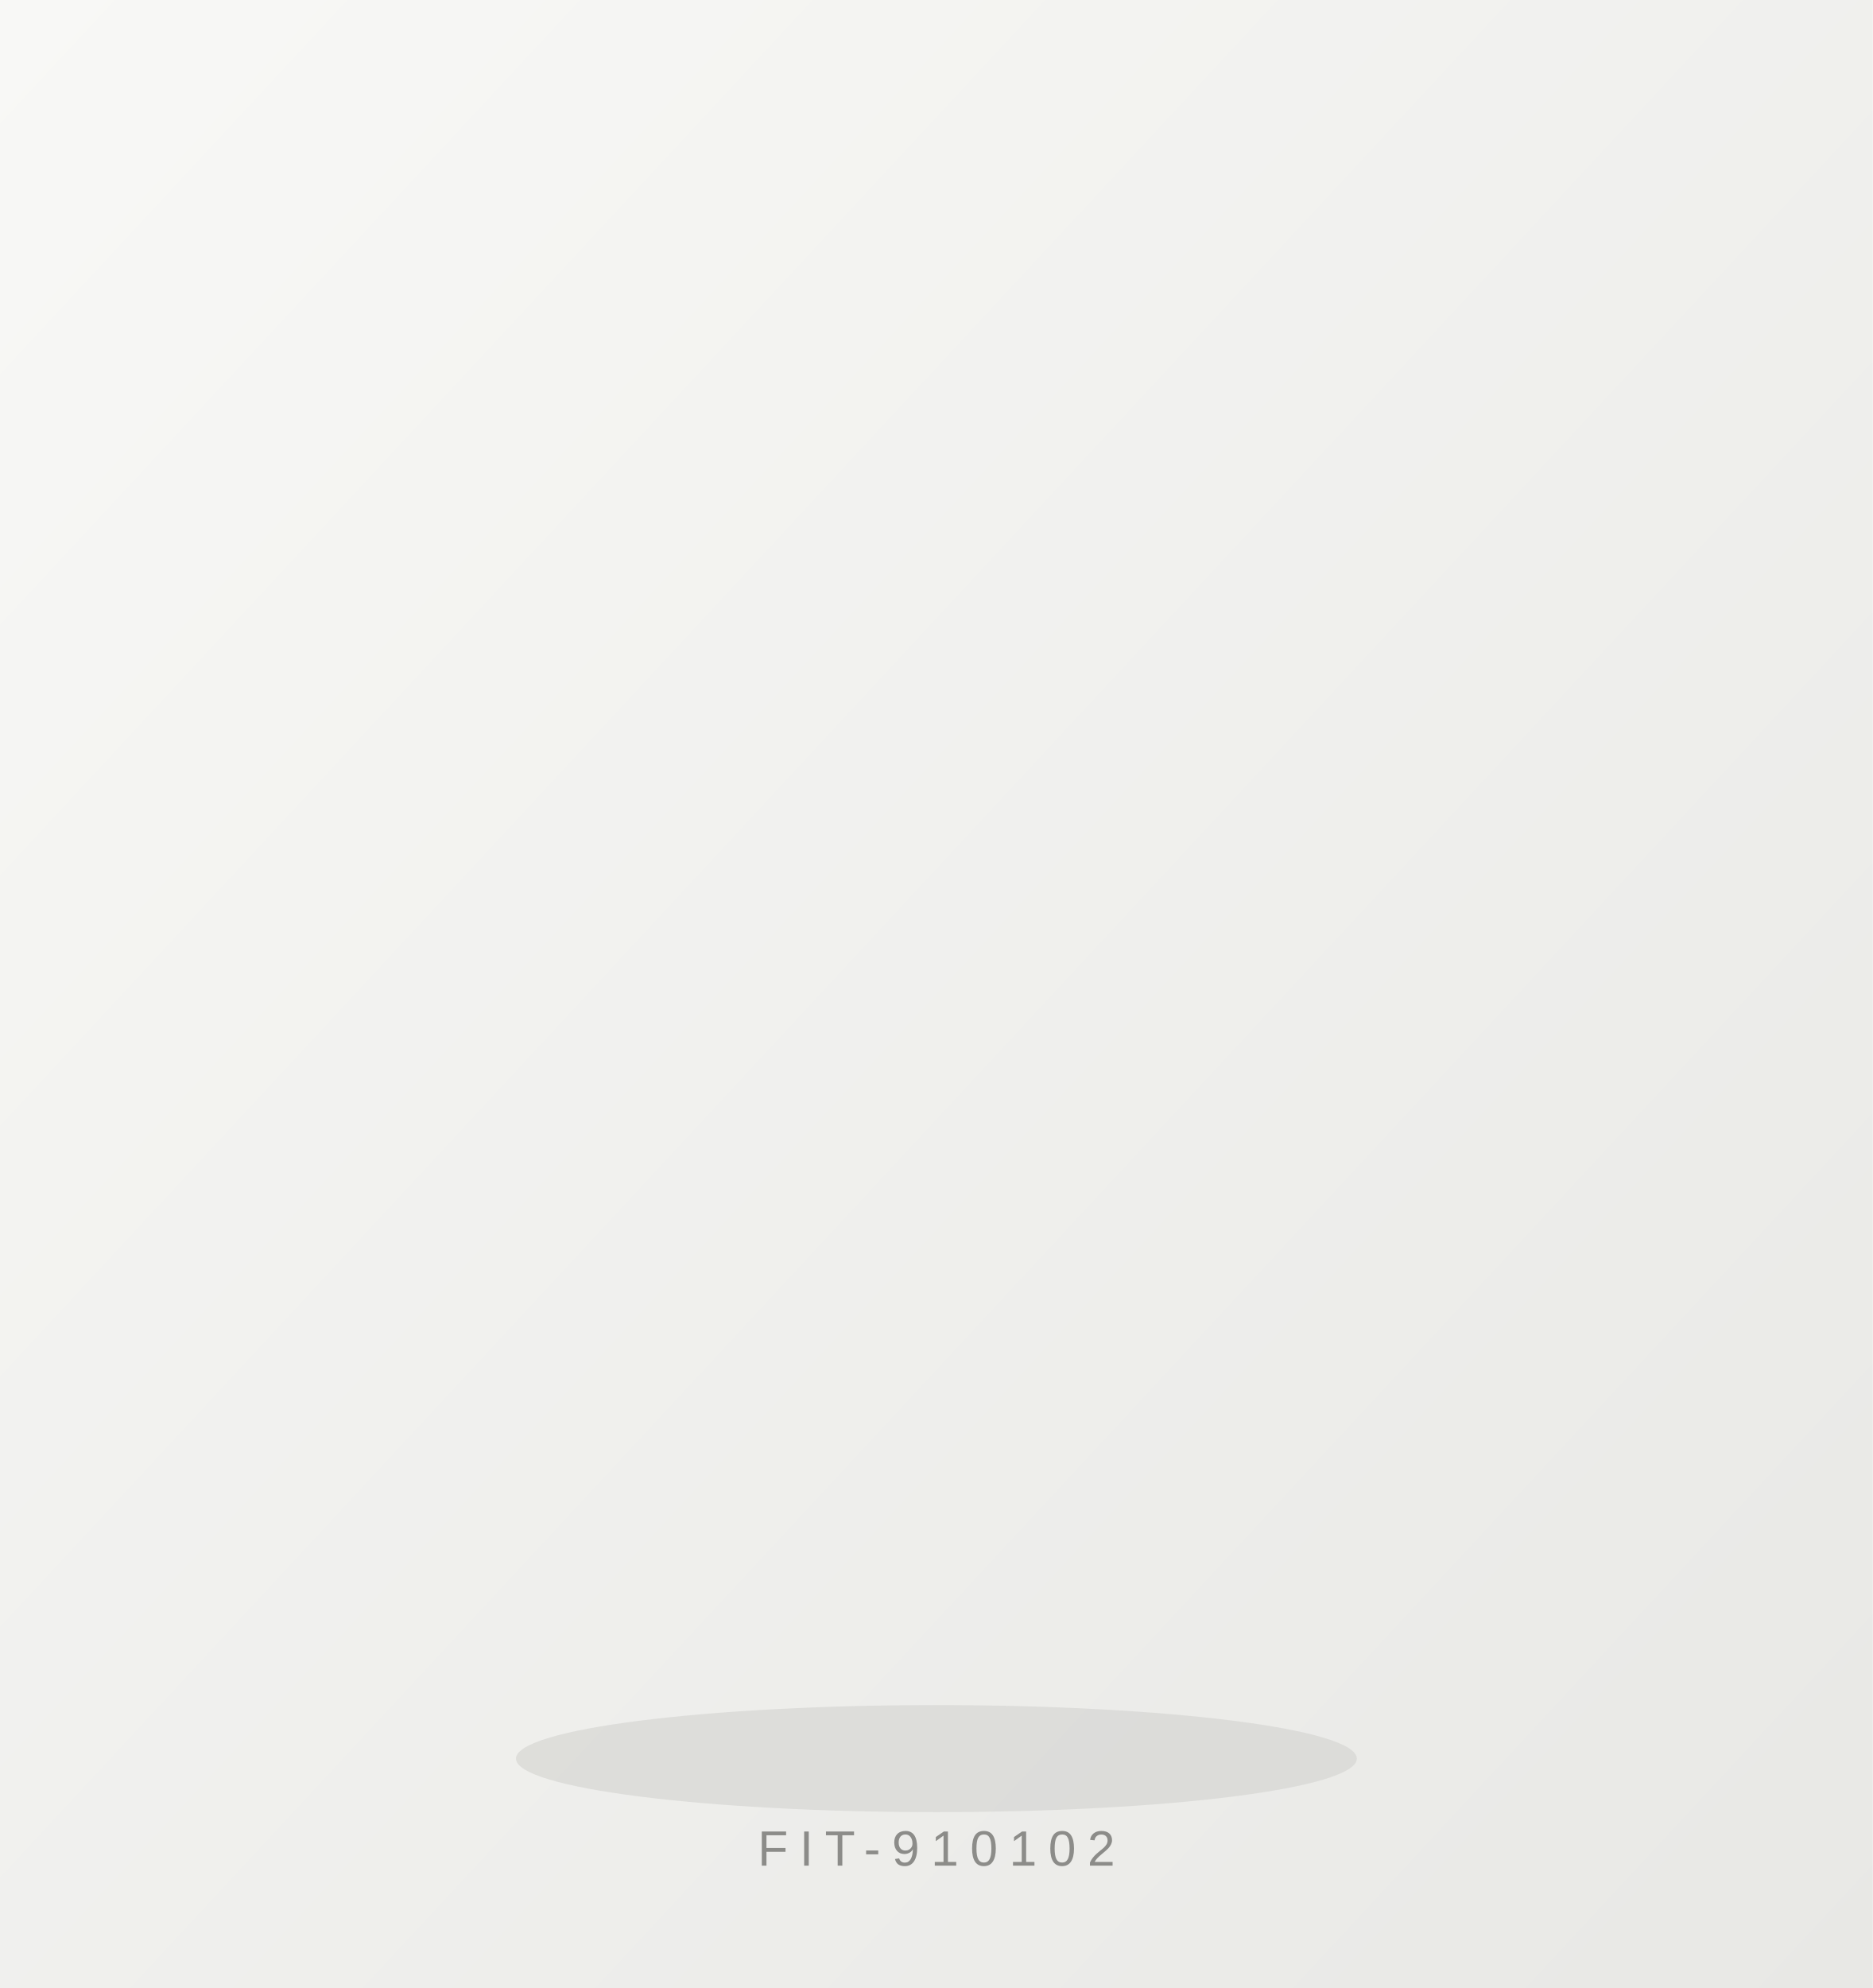
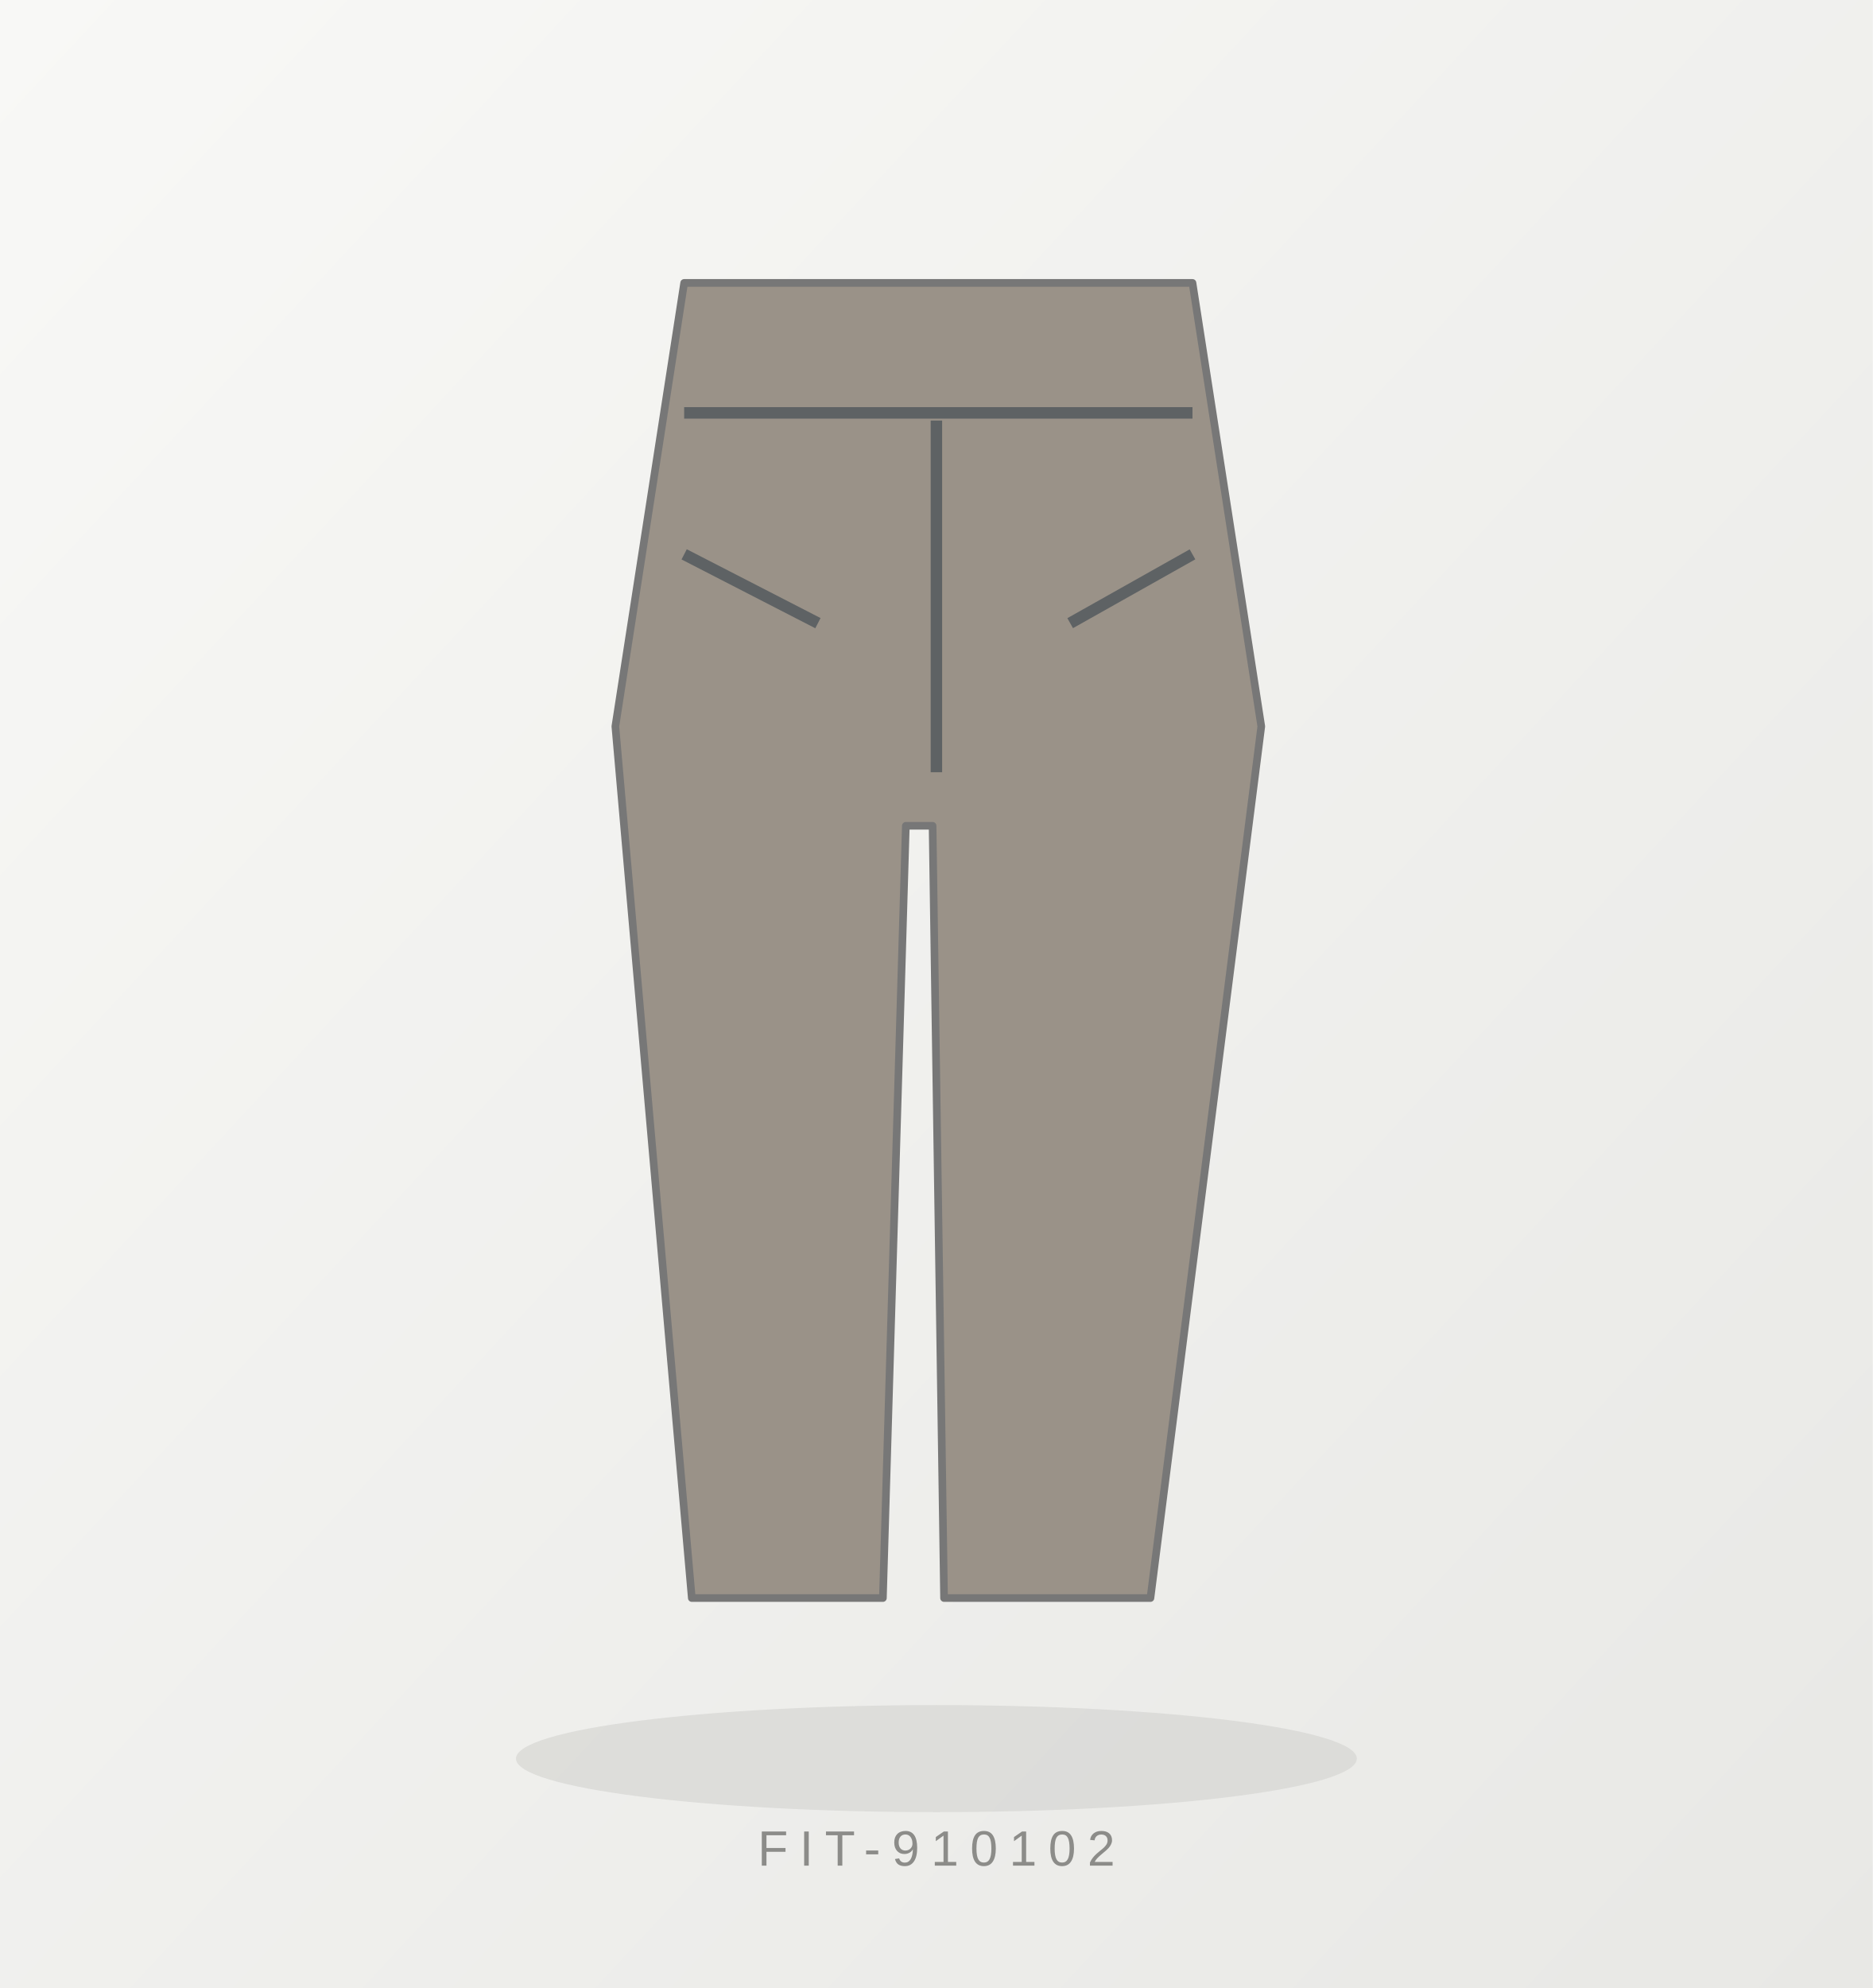
<svg xmlns="http://www.w3.org/2000/svg" viewBox="0 0 490 520">
  <defs>
    <linearGradient id="bg" x2="1" y2="1">
      <stop stop-color="#f8f8f6" />
      <stop offset="1" stop-color="#e8e8e5" />
    </linearGradient>
-     <filter id="shadow">
-       <feDropShadow dx="3" dy="12" stdDeviation="10" flood-opacity=".16" />
-     </filter>
  </defs>
  <rect width="490" height="520" fill="url(#bg)" />
  <ellipse cx="245" cy="460" rx="110" ry="14" fill="#d2d2cf" opacity=".6" />
-   <g fill="slacks" stroke="#777" stroke-width="2" stroke-linejoin="round" filter="url(#shadow)">undefined</g>
+   <g fill="#9a9288" stroke="#777" stroke-width="2" stroke-linejoin="round">
+     <path d="M179 74 H312 L330 190 L301 418 H247 L244 216 L237 216 L231 418 H181 L161 190 Z" />
+     <path d="M179 108 H312 M245 110 L245 202 M179 145 L214 163 M312 145 L280 163" fill="none" stroke="#5e6264" stroke-width="3" />
+   </g>
  <text x="245" y="488" text-anchor="middle" fill="#8c8c89" font-family="Arial" font-size="13" letter-spacing="3">FIT-910102</text>
</svg>
